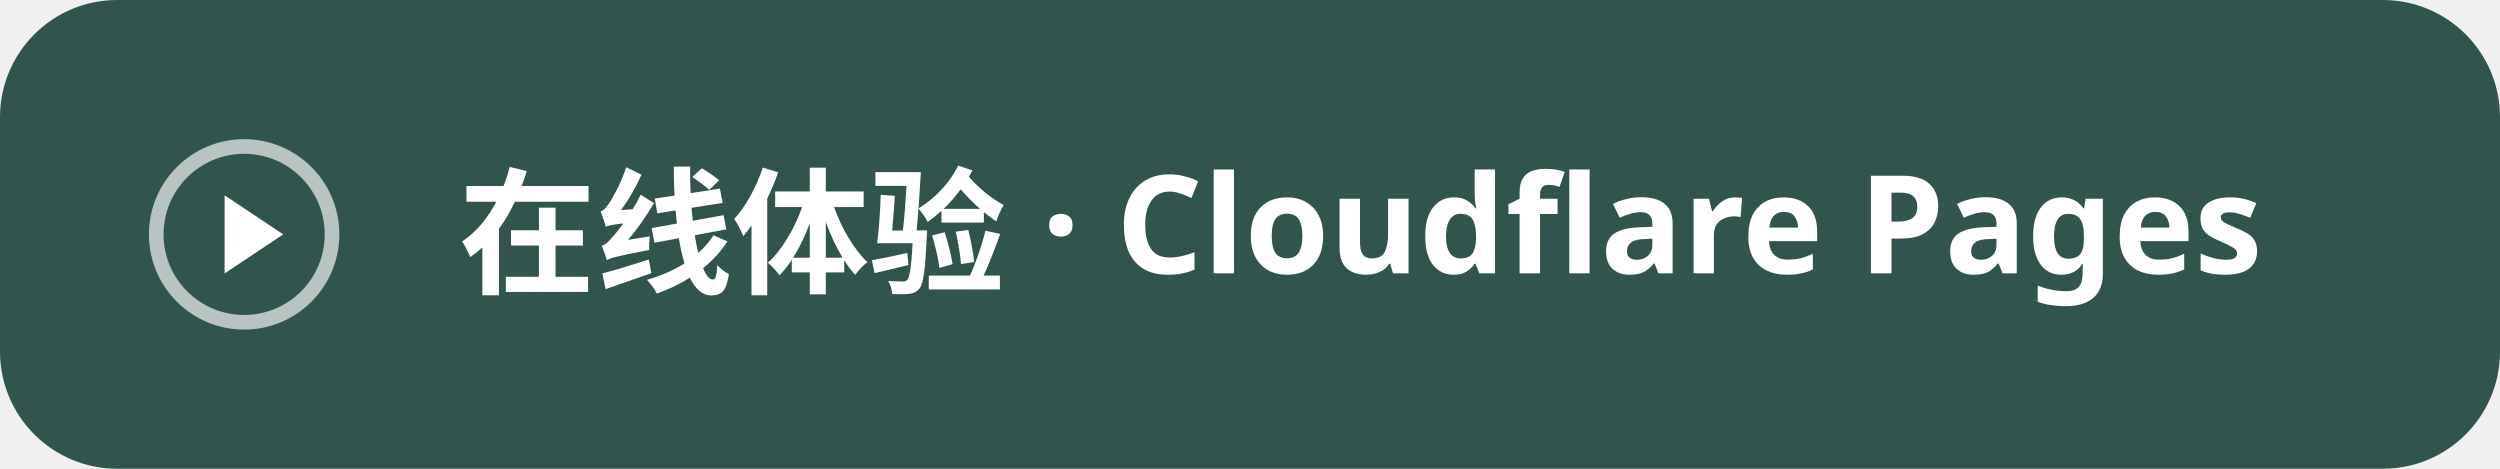
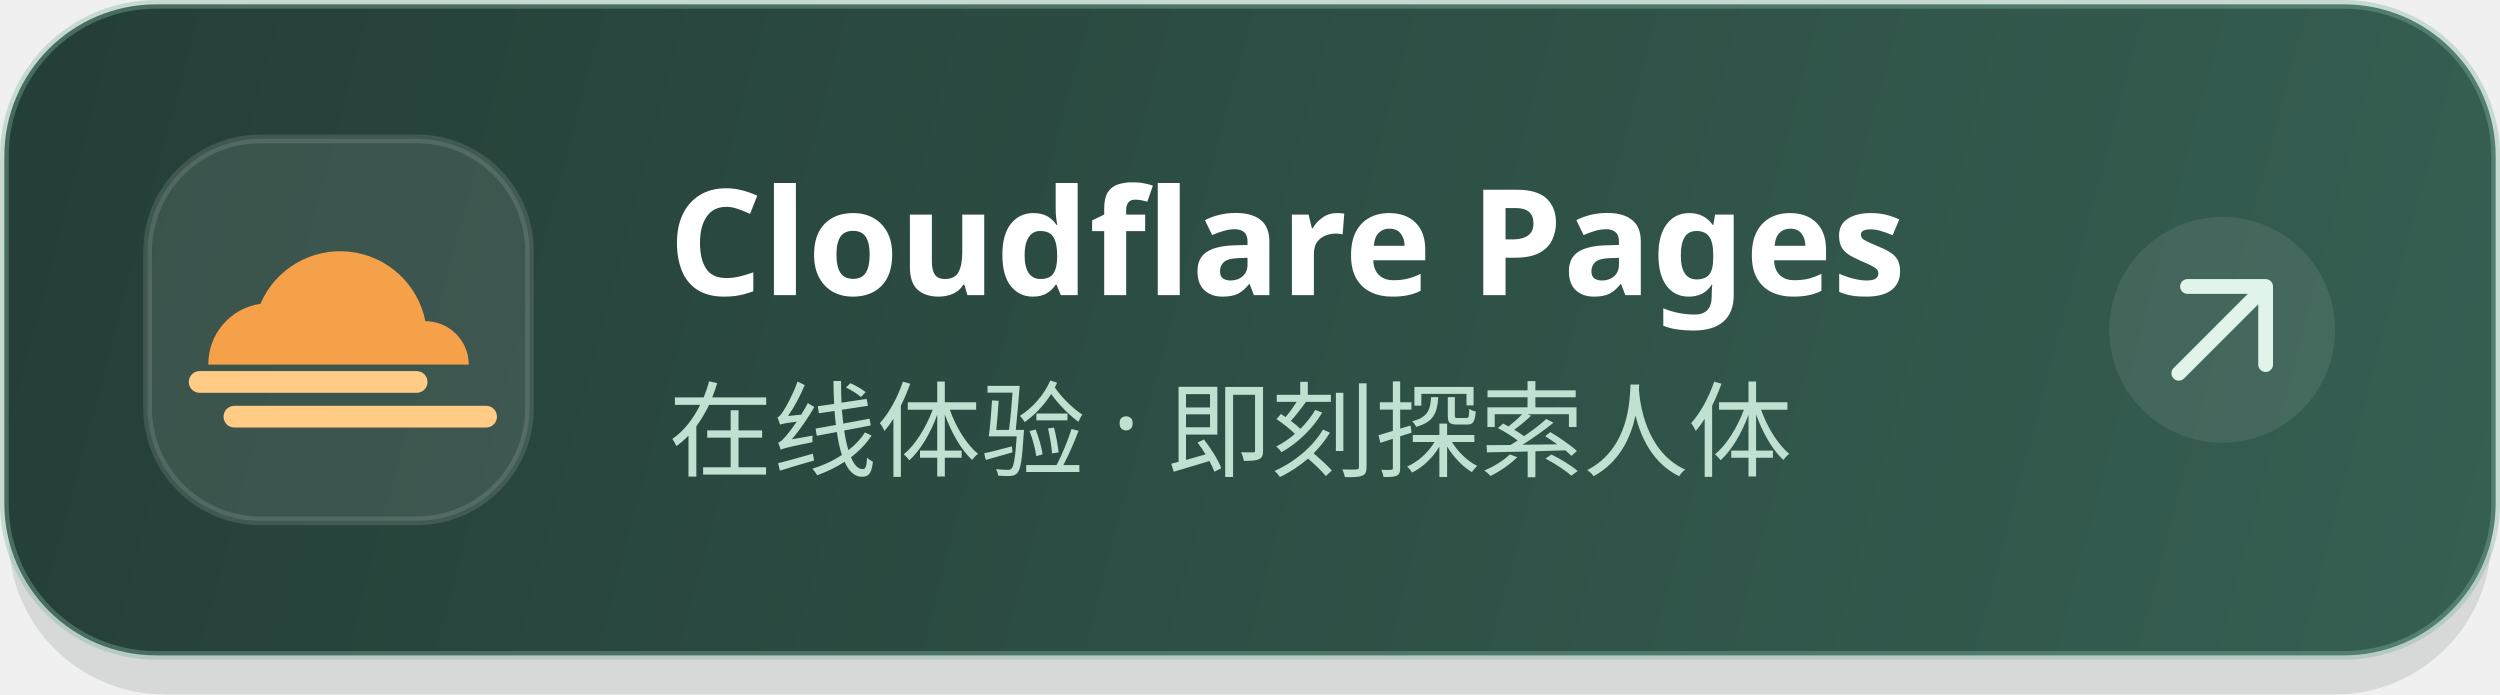
- <svg xmlns="http://www.w3.org/2000/svg" width="256" height="48" viewBox="0 0 256 48">
-   <rect width="256" height="48" rx="12" fill="#31554d" />
-   <circle cx="25" cy="24" r="9" fill="none" stroke="#fff" stroke-opacity=".65" stroke-width="1.5" />
-   <path d="m23 20 6 4-6 4z" fill="#fff" />
-   <text x="47" y="29" fill="#fff" font-family="Segoe UI,Microsoft YaHei,PingFang SC,sans-serif" font-size="14" font-weight="600">在线体验 · Cloudflare Pages</text>
+ <svg xmlns="http://www.w3.org/2000/svg" width="288" height="80" viewBox="0 0 288 80" role="img" aria-labelledby="title desc">
+   <defs>
+     <linearGradient id="background" x1="0" y1="0" x2="288" y2="76" gradientUnits="userSpaceOnUse">
+       <stop stop-color="#243e37" />
+       <stop offset="1" stop-color="#365f52" />
+     </linearGradient>
+   </defs>
+   <rect x="1" y="4" width="286" height="76" rx="18" fill="#102e25" opacity=".12" />
+   <rect x=".5" y=".5" width="287" height="75" rx="17.5" fill="url(#background)" stroke="#83b6a0" stroke-opacity=".38" />
+   <rect x="17" y="16" width="44" height="44" rx="13" fill="#fff" fill-opacity=".1" stroke="#fff" stroke-opacity=".12" />
+   <path d="M24 42a7 7 0 0 1 6-7 10 10 0 0 1 19 2 5 5 0 0 1 5 5Z" fill="#f5a14a" />
+   <path d="M23 44h25m-21 4h29" fill="none" stroke="#ffcb85" stroke-width="2.5" stroke-linecap="round" />
+   <g font-family="Segoe UI,Microsoft YaHei,PingFang SC,sans-serif">
+     <text x="77" y="34" fill="#fff" font-size="17" font-weight="600">Cloudflare Pages</text>
+     <text x="77" y="54" fill="#c0e0d1" font-size="12">在线体验 · 即刻探索人体</text>
+   </g>
+   <circle cx="256" cy="38" r="13" fill="#fff" fill-opacity=".08" />
+   <path d="m251 43 10-10m-9 0h9v9" fill="none" stroke="#e0f4e9" stroke-width="1.7" stroke-linecap="round" stroke-linejoin="round" />
</svg>
